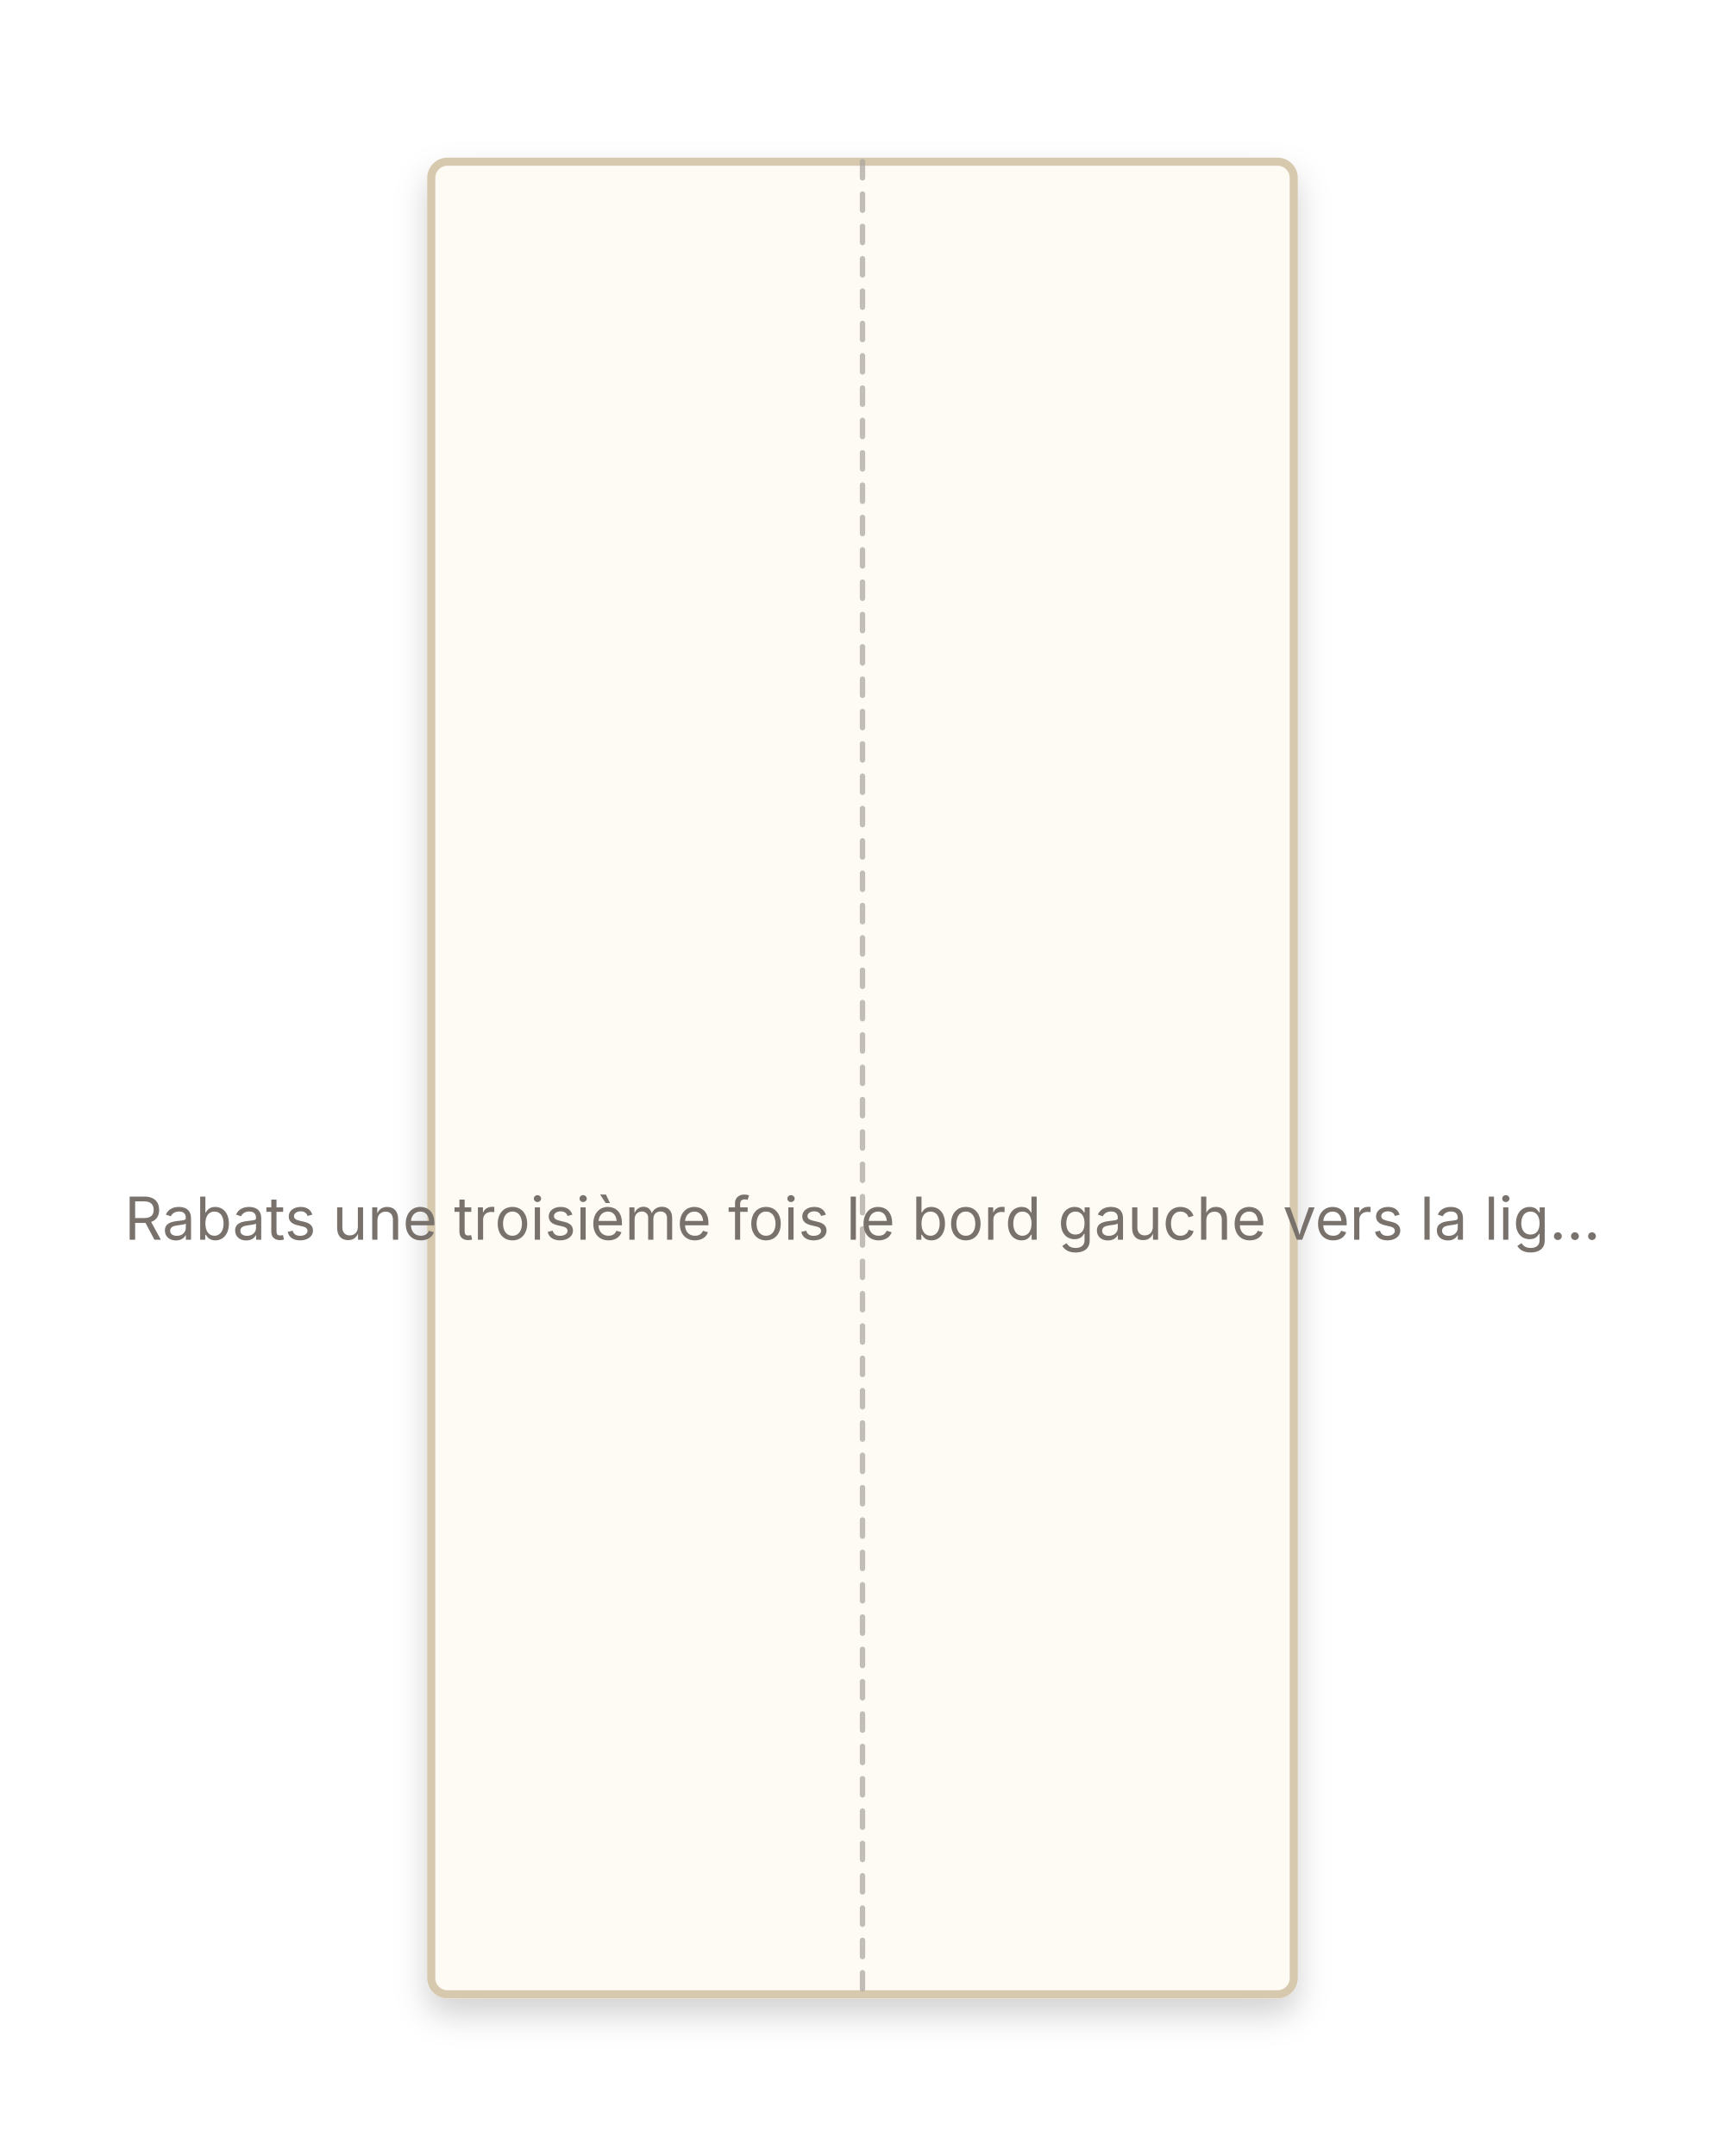
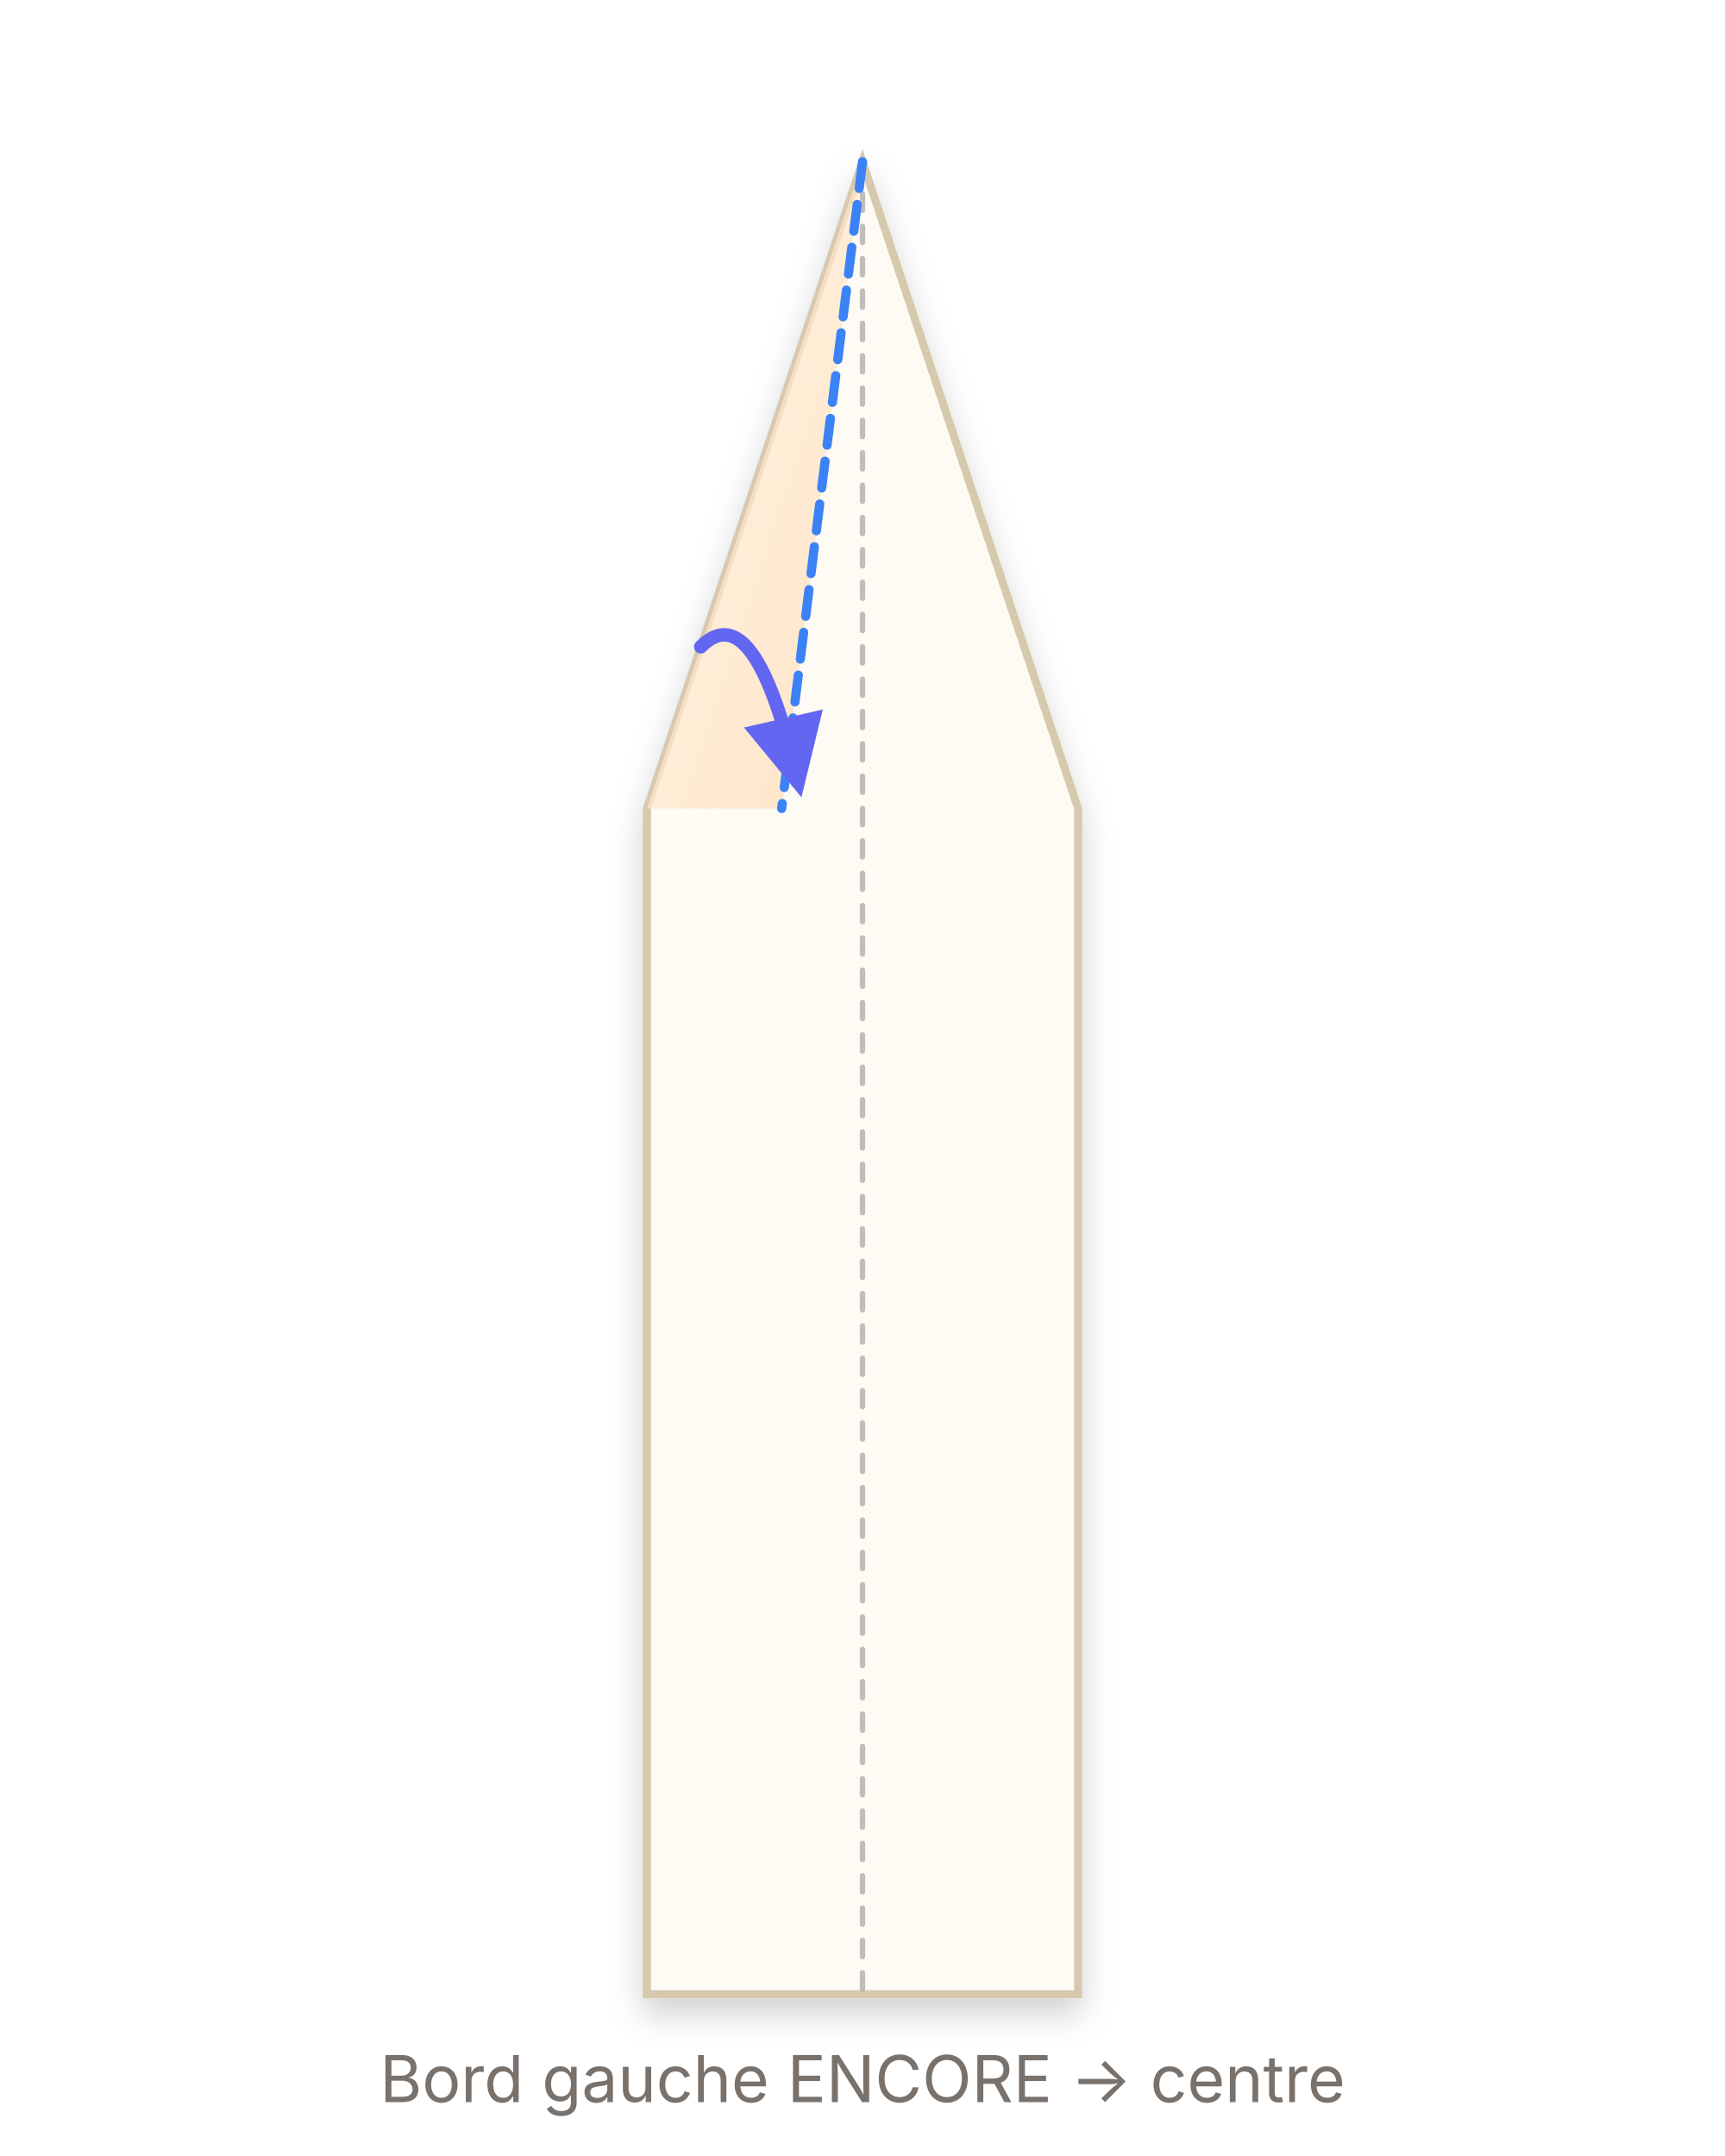
- <svg xmlns="http://www.w3.org/2000/svg" viewBox="0 0 320 400" fill="none" font-family="system-ui, -apple-system, sans-serif">
+ <svg xmlns="http://www.w3.org/2000/svg" viewBox="0 0 320 400" fill="none" font-family="system-ui,-apple-system,sans-serif">
  <defs>
    <filter id="ps" x="-10%" y="-10%" width="120%" height="120%">
      <feGaussianBlur in="SourceAlpha" stdDeviation="3" />
      <feOffset dx="0" dy="3" />
      <feComponentTransfer>
        <feFuncA type="linear" slope="0.18" />
      </feComponentTransfer>
      <feMerge>
        <feMergeNode />
        <feMergeNode in="SourceGraphic" />
      </feMerge>
    </filter>
    <marker id="arr" viewBox="0 0 10 10" refX="8" refY="5" markerWidth="6" markerHeight="6" orient="auto-start-reverse">
      <path d="M 0 0 L 10 5 L 0 10 z" fill="#6366f1" />
    </marker>
    <marker id="arrT" viewBox="0 0 10 10" refX="8" refY="5" markerWidth="6" markerHeight="6" orient="auto-start-reverse">
      <path d="M 0 0 L 10 5 L 0 10 z" fill="#14b8a6" />
    </marker>
    <linearGradient id="foldTri" x1="0" y1="0" x2="1" y2="1">
      <stop offset="0" stop-color="#fff7ed" />
      <stop offset="1" stop-color="#fed7aa" stop-opacity="0.7" />
    </linearGradient>
  </defs>
-   <rect x="80" y="30" width="160" height="340" rx="3" fill="#fefaf4" stroke="#d6c9ae" stroke-width="1.5" filter="url(#ps)" />
+   <polygon points="160,30 200,150 200,370 120,370 120,150" fill="#fefaf4" stroke="#d6c9ae" stroke-width="1.5" filter="url(#ps)" />
  <line x1="160" y1="30" x2="160" y2="370" stroke="#a8a29e" stroke-width="1" stroke-dasharray="3 3" stroke-linecap="round" opacity="0.7" />
-   <text x="160" y="180" text-anchor="middle" font-size="48">↗️</text>
-   <text x="160" y="230" text-anchor="middle" font-size="11" fill="#78716c">Rabats une troisième fois le bord gauche vers la lig…</text>
+   <polygon points="160,30 120,150 145,150" fill="url(#foldTri)" opacity="0.85" />
+   <line x1="160" y1="30" x2="145" y2="150" stroke="#3b82f6" stroke-width="1.7" stroke-dasharray="5 3" stroke-linecap="round" />
+   <path d="M 130 120 Q 140 110 148 145" stroke="#6366f1" stroke-width="2.5" stroke-linecap="round" fill="none" marker-end="url(#arr)" />
+   <text x="160" y="390" text-anchor="middle" font-size="12" fill="#78716c">Bord gauche ENCORE → centre</text>
</svg>
